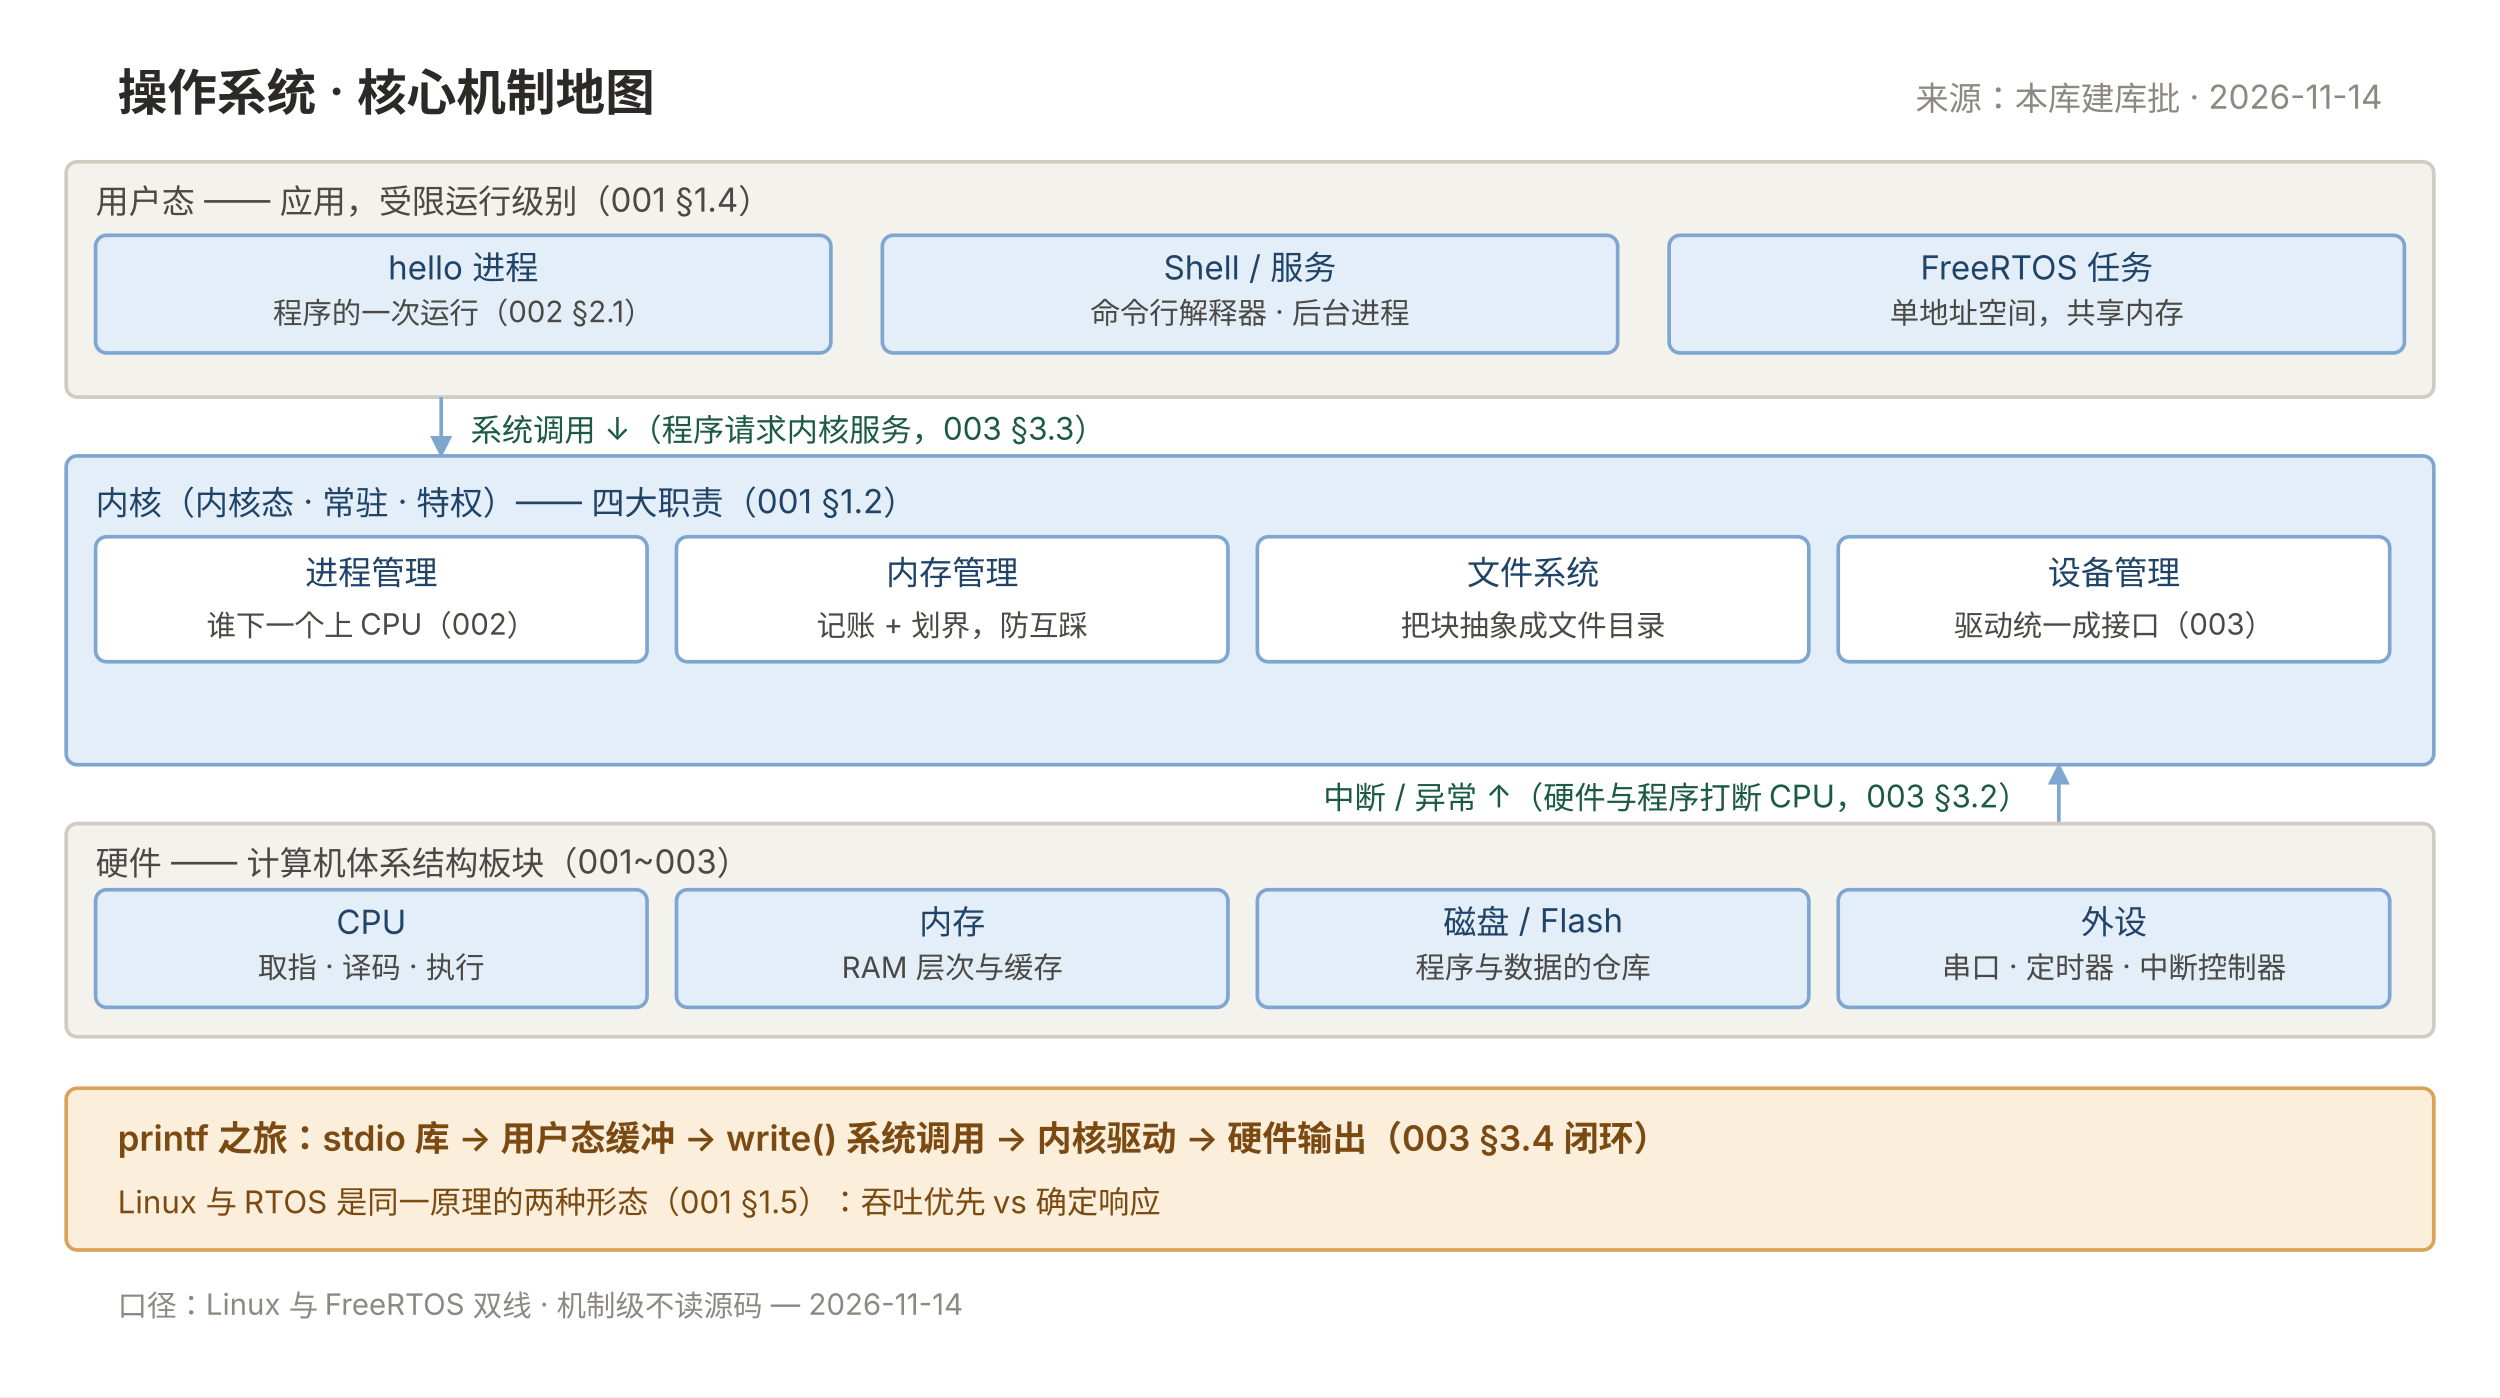
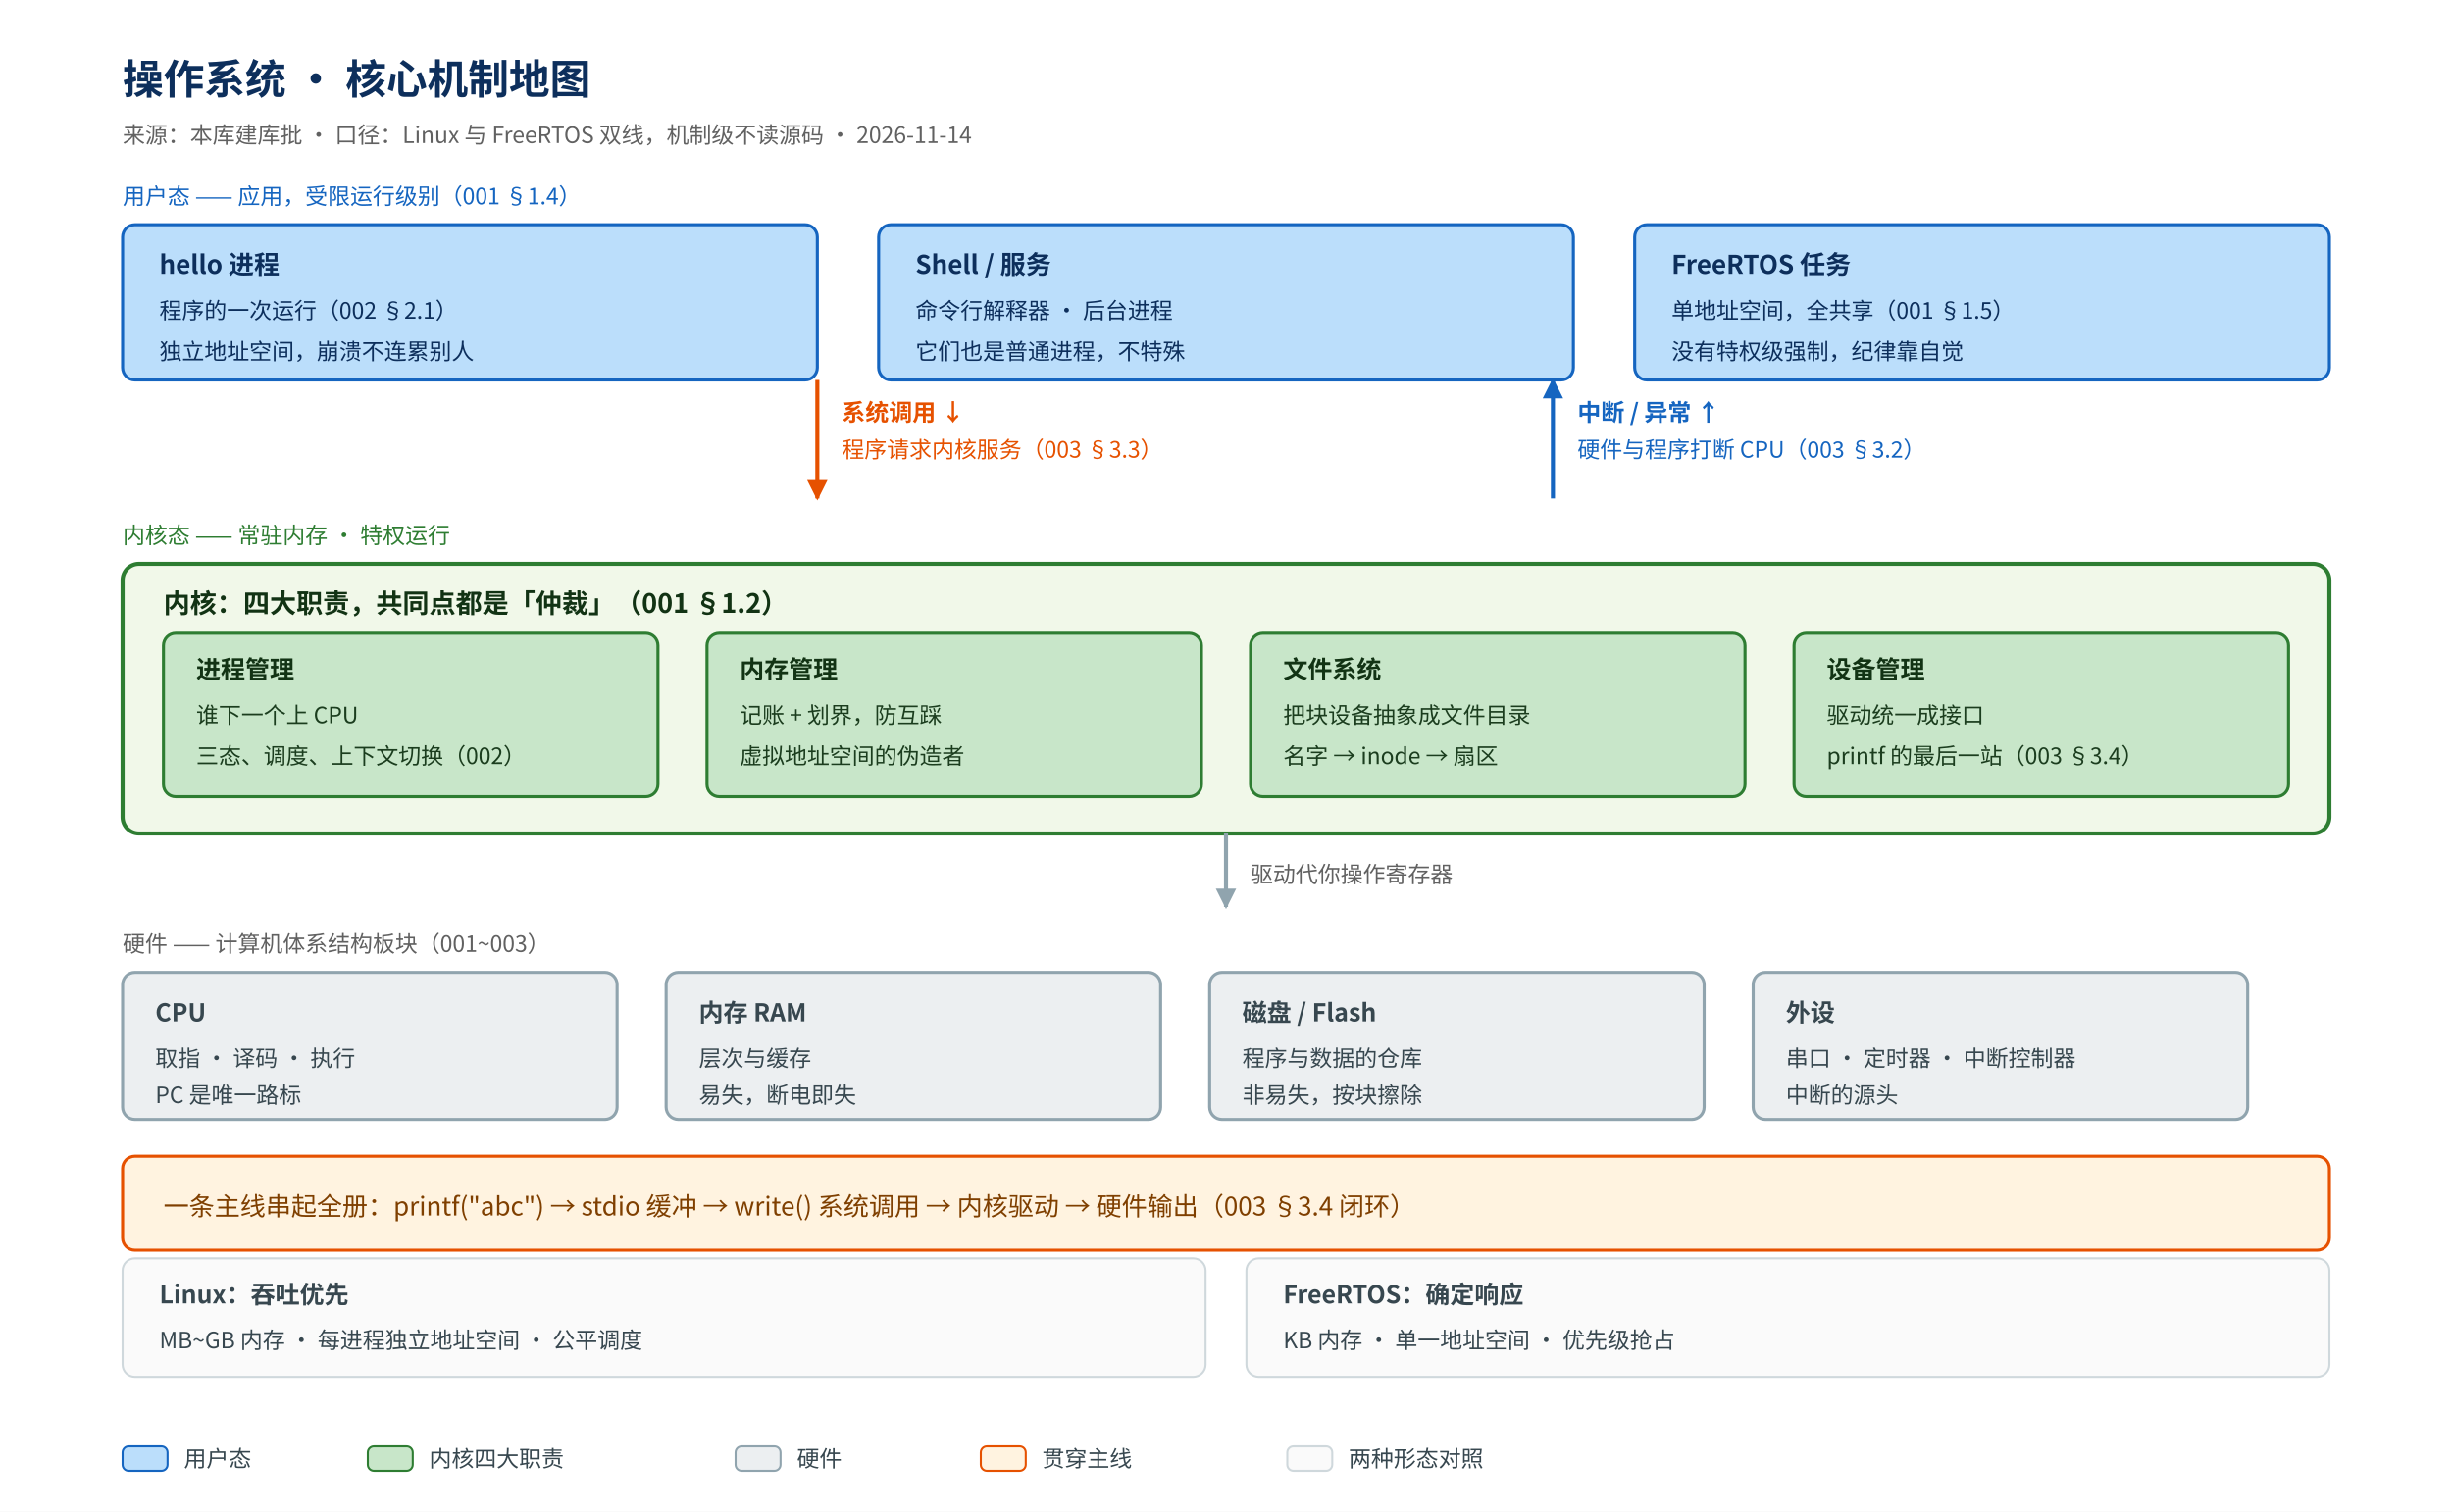
- <svg xmlns="http://www.w3.org/2000/svg" width="1200" height="670.59" viewBox="0 0 680 380" font-family="-apple-system, 'Segoe UI', 'Microsoft YaHei', 'PingFang SC', sans-serif">
-   <rect x="0" y="0" width="680" height="380" fill="#FFFFFF" />
+ <svg xmlns="http://www.w3.org/2000/svg" viewBox="0 0 1200 740" font-family="'Microsoft YaHei','PingFang SC','Noto Sans CJK SC',sans-serif">
+   <rect x="0" y="0" width="1200" height="740" fill="#ffffff" />
  <defs>
-     <marker id="a0Blue" viewBox="0 0 10 10" refX="9" refY="5" markerWidth="6" markerHeight="6" orient="auto-start-reverse">
-       <path d="M0,0 L10,5 L0,10 z" fill="#7FA6D0" />
+     <marker id="arrowBlue" viewBox="0 0 10 10" refX="9" refY="5" markerWidth="10" markerHeight="10" markerUnits="userSpaceOnUse" orient="auto-start-reverse">
+       <path d="M 0 0 L 10 5 L 0 10 z" fill="#1565c0" />
+     </marker>
+     <marker id="arrowOrange" viewBox="0 0 10 10" refX="9" refY="5" markerWidth="10" markerHeight="10" markerUnits="userSpaceOnUse" orient="auto-start-reverse">
+       <path d="M 0 0 L 10 5 L 0 10 z" fill="#e65100" />
+     </marker>
+     <marker id="arrowGray" viewBox="0 0 10 10" refX="9" refY="5" markerWidth="10" markerHeight="10" markerUnits="userSpaceOnUse" orient="auto-start-reverse">
+       <path d="M 0 0 L 10 5 L 0 10 z" fill="#90a4ae" />
    </marker>
  </defs>
-   <text x="32" y="30" font-size="13.5" font-weight="600" fill="#2B2A27">操作系统 · 核心机制地图</text>
-   <text x="648" y="30" font-size="9" fill="#8C8980" text-anchor="end">来源：本库建库批 · 2026-11-14</text>
-   <rect x="18" y="44" width="644" height="64" rx="3" fill="#F4F2EC" stroke="#CFCCC2" />
-   <text x="26" y="58" font-size="9" fill="#4A4945">用户态 —— 应用，受限运行级别（001 §1.4）</text>
-   <rect x="26" y="64" width="200" height="32" rx="3" fill="#E4EEF9" stroke="#7FA6D0" />
-   <text x="126" y="76" font-size="9" fill="#1F4468" text-anchor="middle">hello 进程</text>
-   <text x="126" y="88" font-size="8" fill="#4A4945" text-anchor="middle">程序的一次运行（002 §2.1）</text>
-   <rect x="240" y="64" width="200" height="32" rx="3" fill="#E4EEF9" stroke="#7FA6D0" />
-   <text x="340" y="76" font-size="9" fill="#1F4468" text-anchor="middle">Shell / 服务</text>
-   <text x="340" y="88" font-size="8" fill="#4A4945" text-anchor="middle">命令行解释器 · 后台进程</text>
-   <rect x="454" y="64" width="200" height="32" rx="3" fill="#E4EEF9" stroke="#7FA6D0" />
-   <text x="554" y="76" font-size="9" fill="#1F4468" text-anchor="middle">FreeRTOS 任务</text>
-   <text x="554" y="88" font-size="8" fill="#4A4945" text-anchor="middle">单地址空间，共享内存</text>
-   <line x1="120" y1="108" x2="120" y2="124" stroke="#7FA6D0" marker-end="url(#a0Blue)" />
-   <text x="128" y="120" font-size="8.5" fill="#1D5A45">系统调用 ↓（程序请求内核服务，003 §3.3）</text>
-   <rect x="18" y="124" width="644" height="84" rx="3" fill="#E4EEF9" stroke="#7FA6D0" />
-   <text x="26" y="140" font-size="9" fill="#1F4468">内核（内核态 · 常驻 · 特权）—— 四大职责（001 §1.2）</text>
-   <rect x="26" y="146" width="150" height="34" rx="3" fill="#FFFFFF" stroke="#7FA6D0" />
-   <text x="101" y="159" font-size="9" fill="#1F4468" text-anchor="middle">进程管理</text>
-   <text x="101" y="173" font-size="8" fill="#4A4945" text-anchor="middle">谁下一个上 CPU（002）</text>
-   <rect x="184" y="146" width="150" height="34" rx="3" fill="#FFFFFF" stroke="#7FA6D0" />
-   <text x="259" y="159" font-size="9" fill="#1F4468" text-anchor="middle">内存管理</text>
-   <text x="259" y="173" font-size="8" fill="#4A4945" text-anchor="middle">记账 + 划界，防互踩</text>
-   <rect x="342" y="146" width="150" height="34" rx="3" fill="#FFFFFF" stroke="#7FA6D0" />
-   <text x="417" y="159" font-size="9" fill="#1F4468" text-anchor="middle">文件系统</text>
-   <text x="417" y="173" font-size="8" fill="#4A4945" text-anchor="middle">把块抽象成文件目录</text>
-   <rect x="500" y="146" width="150" height="34" rx="3" fill="#FFFFFF" stroke="#7FA6D0" />
-   <text x="575" y="159" font-size="9" fill="#1F4468" text-anchor="middle">设备管理</text>
-   <text x="575" y="173" font-size="8" fill="#4A4945" text-anchor="middle">驱动统一成接口（003）</text>
-   <line x1="560" y1="224" x2="560" y2="208" stroke="#7FA6D0" marker-end="url(#a0Blue)" />
-   <text x="552" y="220" font-size="8.5" fill="#1D5A45" text-anchor="end">中断 / 异常 ↑（硬件与程序打断 CPU，003 §3.2）</text>
-   <rect x="18" y="224" width="644" height="58" rx="3" fill="#F4F2EC" stroke="#CFCCC2" />
-   <text x="26" y="238" font-size="9" fill="#4A4945">硬件 —— 计算机体系结构板块（001~003）</text>
-   <rect x="26" y="242" width="150" height="32" rx="3" fill="#E4EEF9" stroke="#7FA6D0" />
-   <text x="101" y="254" font-size="9" fill="#1F4468" text-anchor="middle">CPU</text>
-   <text x="101" y="266" font-size="8" fill="#4A4945" text-anchor="middle">取指 · 译码 · 执行</text>
-   <rect x="184" y="242" width="150" height="32" rx="3" fill="#E4EEF9" stroke="#7FA6D0" />
-   <text x="259" y="254" font-size="9" fill="#1F4468" text-anchor="middle">内存</text>
-   <text x="259" y="266" font-size="8" fill="#4A4945" text-anchor="middle">RAM 层次与缓存</text>
-   <rect x="342" y="242" width="150" height="32" rx="3" fill="#E4EEF9" stroke="#7FA6D0" />
-   <text x="417" y="254" font-size="9" fill="#1F4468" text-anchor="middle">磁盘 / Flash</text>
-   <text x="417" y="266" font-size="8" fill="#4A4945" text-anchor="middle">程序与数据的仓库</text>
-   <rect x="500" y="242" width="150" height="32" rx="3" fill="#E4EEF9" stroke="#7FA6D0" />
-   <text x="575" y="254" font-size="9" fill="#1F4468" text-anchor="middle">外设</text>
-   <text x="575" y="266" font-size="8" fill="#4A4945" text-anchor="middle">串口 · 定时器 · 中断控制器</text>
-   <rect x="18" y="296" width="644" height="44" rx="3" fill="#FBEEDA" stroke="#D9A458" />
-   <text x="32" y="313" font-size="9.5" font-weight="600" fill="#7A4A12">printf 之旅：stdio 库 → 用户态缓冲 → write() 系统调用 → 内核驱动 → 硬件输出（003 §3.4 闭环）</text>
-   <text x="32" y="330" font-size="8.5" fill="#7A4A12">Linux 与 RTOS 是同一原理的两种形态（001 §1.5）：吞吐优先 vs 确定响应</text>
-   <text x="32" y="358" font-size="8" fill="#8C8980">口径：Linux 与 FreeRTOS 双线 · 机制级不读源码 — 2026-11-14</text>
+   <text x="60" y="46" font-size="20" font-weight="bold" fill="#0d2f5c">操作系统 · 核心机制地图</text>
+   <text x="60" y="70" font-size="11" fill="#616161">来源：本库建库批 · 口径：Linux 与 FreeRTOS 双线，机制级不读源码 · 2026-11-14</text>
+   <text x="60" y="100" font-size="11" fill="#1565c0">用户态 —— 应用，受限运行级别（001 §1.4）</text>
+   <rect x="60" y="110" width="340" height="76" rx="6" fill="#bbdefb" stroke="#1565c0" stroke-width="1.5" />
+   <text x="78" y="134" font-size="12.5" font-weight="bold" fill="#0d2f5c">hello 进程</text>
+   <text x="78" y="156" font-size="11" fill="#0d2f5c">程序的一次运行（002 §2.1）</text>
+   <text x="78" y="176" font-size="11" fill="#0d2f5c">独立地址空间，崩溃不连累别人</text>
+   <rect x="430" y="110" width="340" height="76" rx="6" fill="#bbdefb" stroke="#1565c0" stroke-width="1.5" />
+   <text x="448" y="134" font-size="12.5" font-weight="bold" fill="#0d2f5c">Shell / 服务</text>
+   <text x="448" y="156" font-size="11" fill="#0d2f5c">命令行解释器 · 后台进程</text>
+   <text x="448" y="176" font-size="11" fill="#0d2f5c">它们也是普通进程，不特殊</text>
+   <rect x="800" y="110" width="340" height="76" rx="6" fill="#bbdefb" stroke="#1565c0" stroke-width="1.5" />
+   <text x="818" y="134" font-size="12.5" font-weight="bold" fill="#0d2f5c">FreeRTOS 任务</text>
+   <text x="818" y="156" font-size="11" fill="#0d2f5c">单地址空间，全共享（001 §1.5）</text>
+   <text x="818" y="176" font-size="11" fill="#0d2f5c">没有特权级强制，纪律靠自觉</text>
+   <path d="M 400 186 L 400 244" fill="none" stroke="#e65100" stroke-width="2" marker-end="url(#arrowOrange)" />
+   <text x="412" y="206" font-size="11.5" font-weight="bold" fill="#e65100">系统调用 ↓</text>
+   <text x="412" y="224" font-size="11" fill="#e65100">程序请求内核服务（003 §3.3）</text>
+   <path d="M 760 244 L 760 186" fill="none" stroke="#1565c0" stroke-width="2" marker-end="url(#arrowBlue)" />
+   <text x="772" y="206" font-size="11.5" font-weight="bold" fill="#1565c0">中断 / 异常 ↑</text>
+   <text x="772" y="224" font-size="11" fill="#1565c0">硬件与程序打断 CPU（003 §3.2）</text>
+   <text x="60" y="266" font-size="11" fill="#2e7d32">内核态 —— 常驻内存 · 特权运行</text>
+   <rect x="60" y="276" width="1080" height="132" rx="8" fill="#f1f8e9" stroke="#2e7d32" stroke-width="2" />
+   <text x="80" y="300" font-size="13" font-weight="bold" fill="#123314">内核：四大职责，共同点都是「仲裁」（001 §1.2）</text>
+   <rect x="80" y="310" width="242" height="80" rx="6" fill="#c8e6c9" stroke="#2e7d32" stroke-width="1.5" />
+   <text x="96" y="332" font-size="12" font-weight="bold" fill="#123314">进程管理</text>
+   <text x="96" y="354" font-size="11" fill="#1b3d1e">谁下一个上 CPU</text>
+   <text x="96" y="374" font-size="11" fill="#1b3d1e">三态、调度、上下文切换（002）</text>
+   <rect x="346" y="310" width="242" height="80" rx="6" fill="#c8e6c9" stroke="#2e7d32" stroke-width="1.5" />
+   <text x="362" y="332" font-size="12" font-weight="bold" fill="#123314">内存管理</text>
+   <text x="362" y="354" font-size="11" fill="#1b3d1e">记账 + 划界，防互踩</text>
+   <text x="362" y="374" font-size="11" fill="#1b3d1e">虚拟地址空间的伪造者</text>
+   <rect x="612" y="310" width="242" height="80" rx="6" fill="#c8e6c9" stroke="#2e7d32" stroke-width="1.5" />
+   <text x="628" y="332" font-size="12" font-weight="bold" fill="#123314">文件系统</text>
+   <text x="628" y="354" font-size="11" fill="#1b3d1e">把块设备抽象成文件目录</text>
+   <text x="628" y="374" font-size="11" fill="#1b3d1e">名字 → inode → 扇区</text>
+   <rect x="878" y="310" width="242" height="80" rx="6" fill="#c8e6c9" stroke="#2e7d32" stroke-width="1.5" />
+   <text x="894" y="332" font-size="12" font-weight="bold" fill="#123314">设备管理</text>
+   <text x="894" y="354" font-size="11" fill="#1b3d1e">驱动统一成接口</text>
+   <text x="894" y="374" font-size="11" fill="#1b3d1e">printf 的最后一站（003 §3.4）</text>
+   <line x1="600" y1="408" x2="600" y2="444" stroke="#90a4ae" stroke-width="2" marker-end="url(#arrowGray)" />
+   <text x="612" y="432" font-size="11" fill="#616161">驱动代你操作寄存器</text>
+   <text x="60" y="466" font-size="11" fill="#616161">硬件 —— 计算机体系结构板块（001~003）</text>
+   <rect x="60" y="476" width="242" height="72" rx="6" fill="#eceff1" stroke="#90a4ae" stroke-width="1.5" />
+   <text x="76" y="500" font-size="12" font-weight="bold" fill="#37474f">CPU</text>
+   <text x="76" y="522" font-size="11" fill="#37474f">取指 · 译码 · 执行</text>
+   <text x="76" y="540" font-size="11" fill="#37474f">PC 是唯一路标</text>
+   <rect x="326" y="476" width="242" height="72" rx="6" fill="#eceff1" stroke="#90a4ae" stroke-width="1.5" />
+   <text x="342" y="500" font-size="12" font-weight="bold" fill="#37474f">内存 RAM</text>
+   <text x="342" y="522" font-size="11" fill="#37474f">层次与缓存</text>
+   <text x="342" y="540" font-size="11" fill="#37474f">易失，断电即失</text>
+   <rect x="592" y="476" width="242" height="72" rx="6" fill="#eceff1" stroke="#90a4ae" stroke-width="1.5" />
+   <text x="608" y="500" font-size="12" font-weight="bold" fill="#37474f">磁盘 / Flash</text>
+   <text x="608" y="522" font-size="11" fill="#37474f">程序与数据的仓库</text>
+   <text x="608" y="540" font-size="11" fill="#37474f">非易失，按块擦除</text>
+   <rect x="858" y="476" width="242" height="72" rx="6" fill="#eceff1" stroke="#90a4ae" stroke-width="1.5" />
+   <text x="874" y="500" font-size="12" font-weight="bold" fill="#37474f">外设</text>
+   <text x="874" y="522" font-size="11" fill="#37474f">串口 · 定时器 · 中断控制器</text>
+   <text x="874" y="540" font-size="11" fill="#37474f">中断的源头</text>
+   <rect x="60" y="566" width="1080" height="46" rx="6" fill="#fff3e0" stroke="#e65100" stroke-width="1.5" />
+   <text x="80" y="595" font-size="12.5" fill="#7f3f00">一条主线串起全册：printf("abc") → stdio 缓冲 → write() 系统调用 → 内核驱动 → 硬件输出（003 §3.4 闭环）</text>
+   <rect x="60" y="616" width="530" height="58" rx="6" fill="#fafafa" stroke="#cfd8dc" stroke-width="1" />
+   <text x="78" y="638" font-size="12" font-weight="bold" fill="#37474f">Linux：吞吐优先</text>
+   <text x="78" y="660" font-size="11" fill="#37474f">MB~GB 内存 · 每进程独立地址空间 · 公平调度</text>
+   <rect x="610" y="616" width="530" height="58" rx="6" fill="#fafafa" stroke="#cfd8dc" stroke-width="1" />
+   <text x="628" y="638" font-size="12" font-weight="bold" fill="#37474f">FreeRTOS：确定响应</text>
+   <text x="628" y="660" font-size="11" fill="#37474f">KB 内存 · 单一地址空间 · 优先级抢占</text>
+   <rect x="60" y="708" width="22" height="12" rx="3" fill="#bbdefb" stroke="#1565c0" stroke-width="1" />
+   <text x="90" y="718" font-size="11" fill="#37474f">用户态</text>
+   <rect x="180" y="708" width="22" height="12" rx="3" fill="#c8e6c9" stroke="#2e7d32" stroke-width="1" />
+   <text x="210" y="718" font-size="11" fill="#37474f">内核四大职责</text>
+   <rect x="360" y="708" width="22" height="12" rx="3" fill="#eceff1" stroke="#90a4ae" stroke-width="1" />
+   <text x="390" y="718" font-size="11" fill="#37474f">硬件</text>
+   <rect x="480" y="708" width="22" height="12" rx="3" fill="#fff3e0" stroke="#e65100" stroke-width="1" />
+   <text x="510" y="718" font-size="11" fill="#37474f">贯穿主线</text>
+   <rect x="630" y="708" width="22" height="12" rx="3" fill="#fafafa" stroke="#cfd8dc" stroke-width="1" />
+   <text x="660" y="718" font-size="11" fill="#37474f">两种形态对照</text>
</svg>
